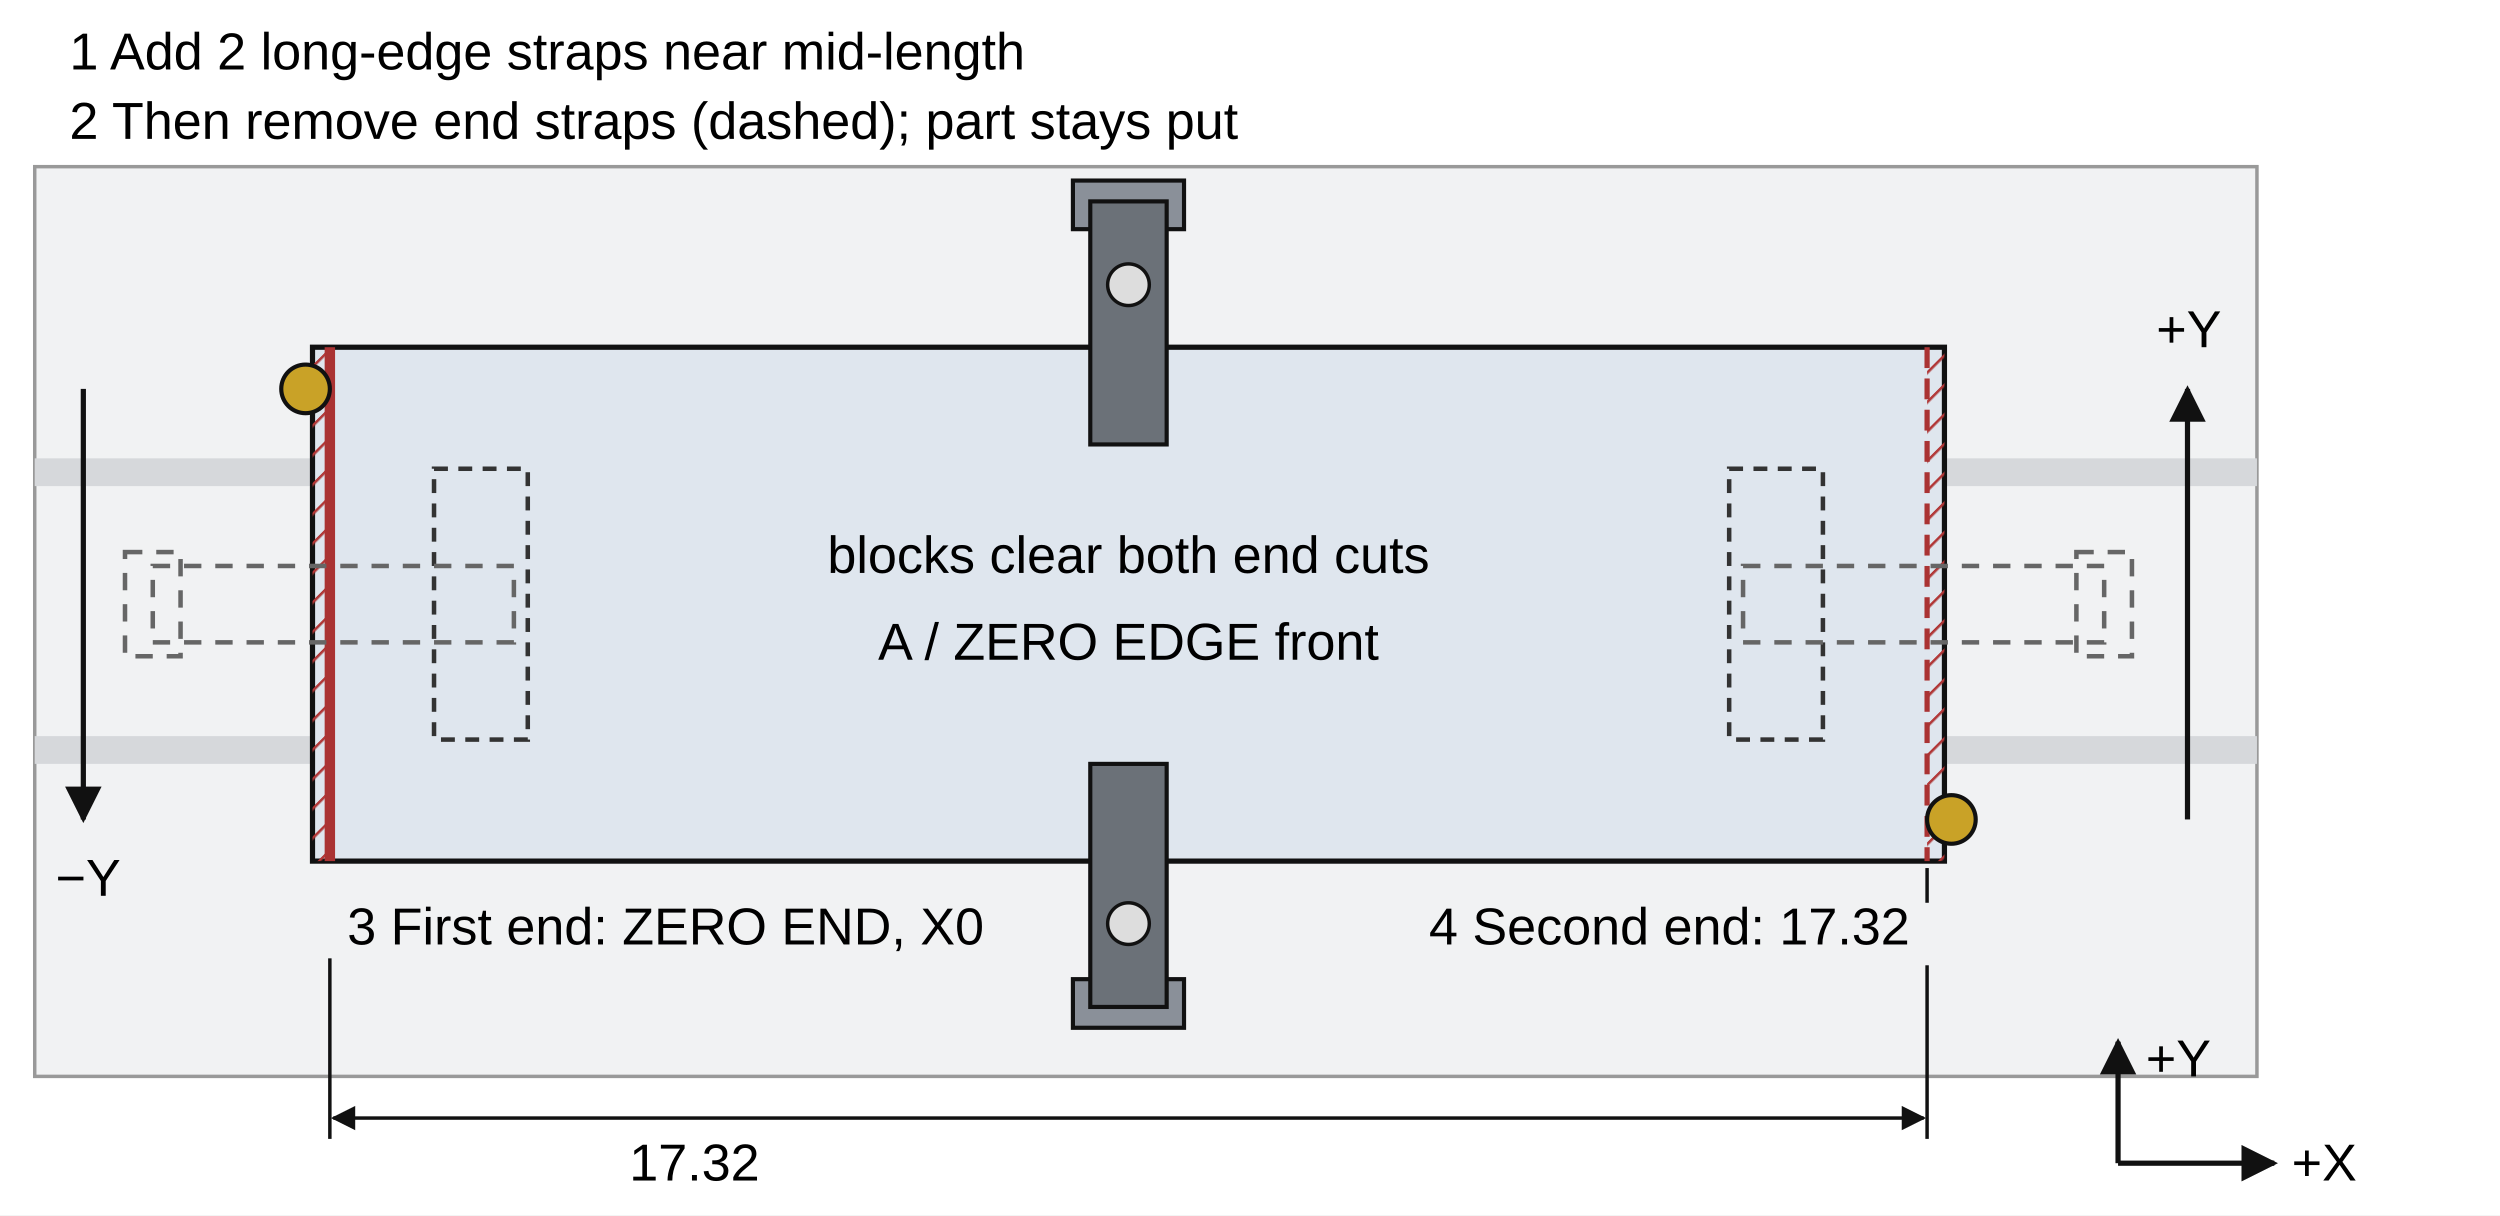
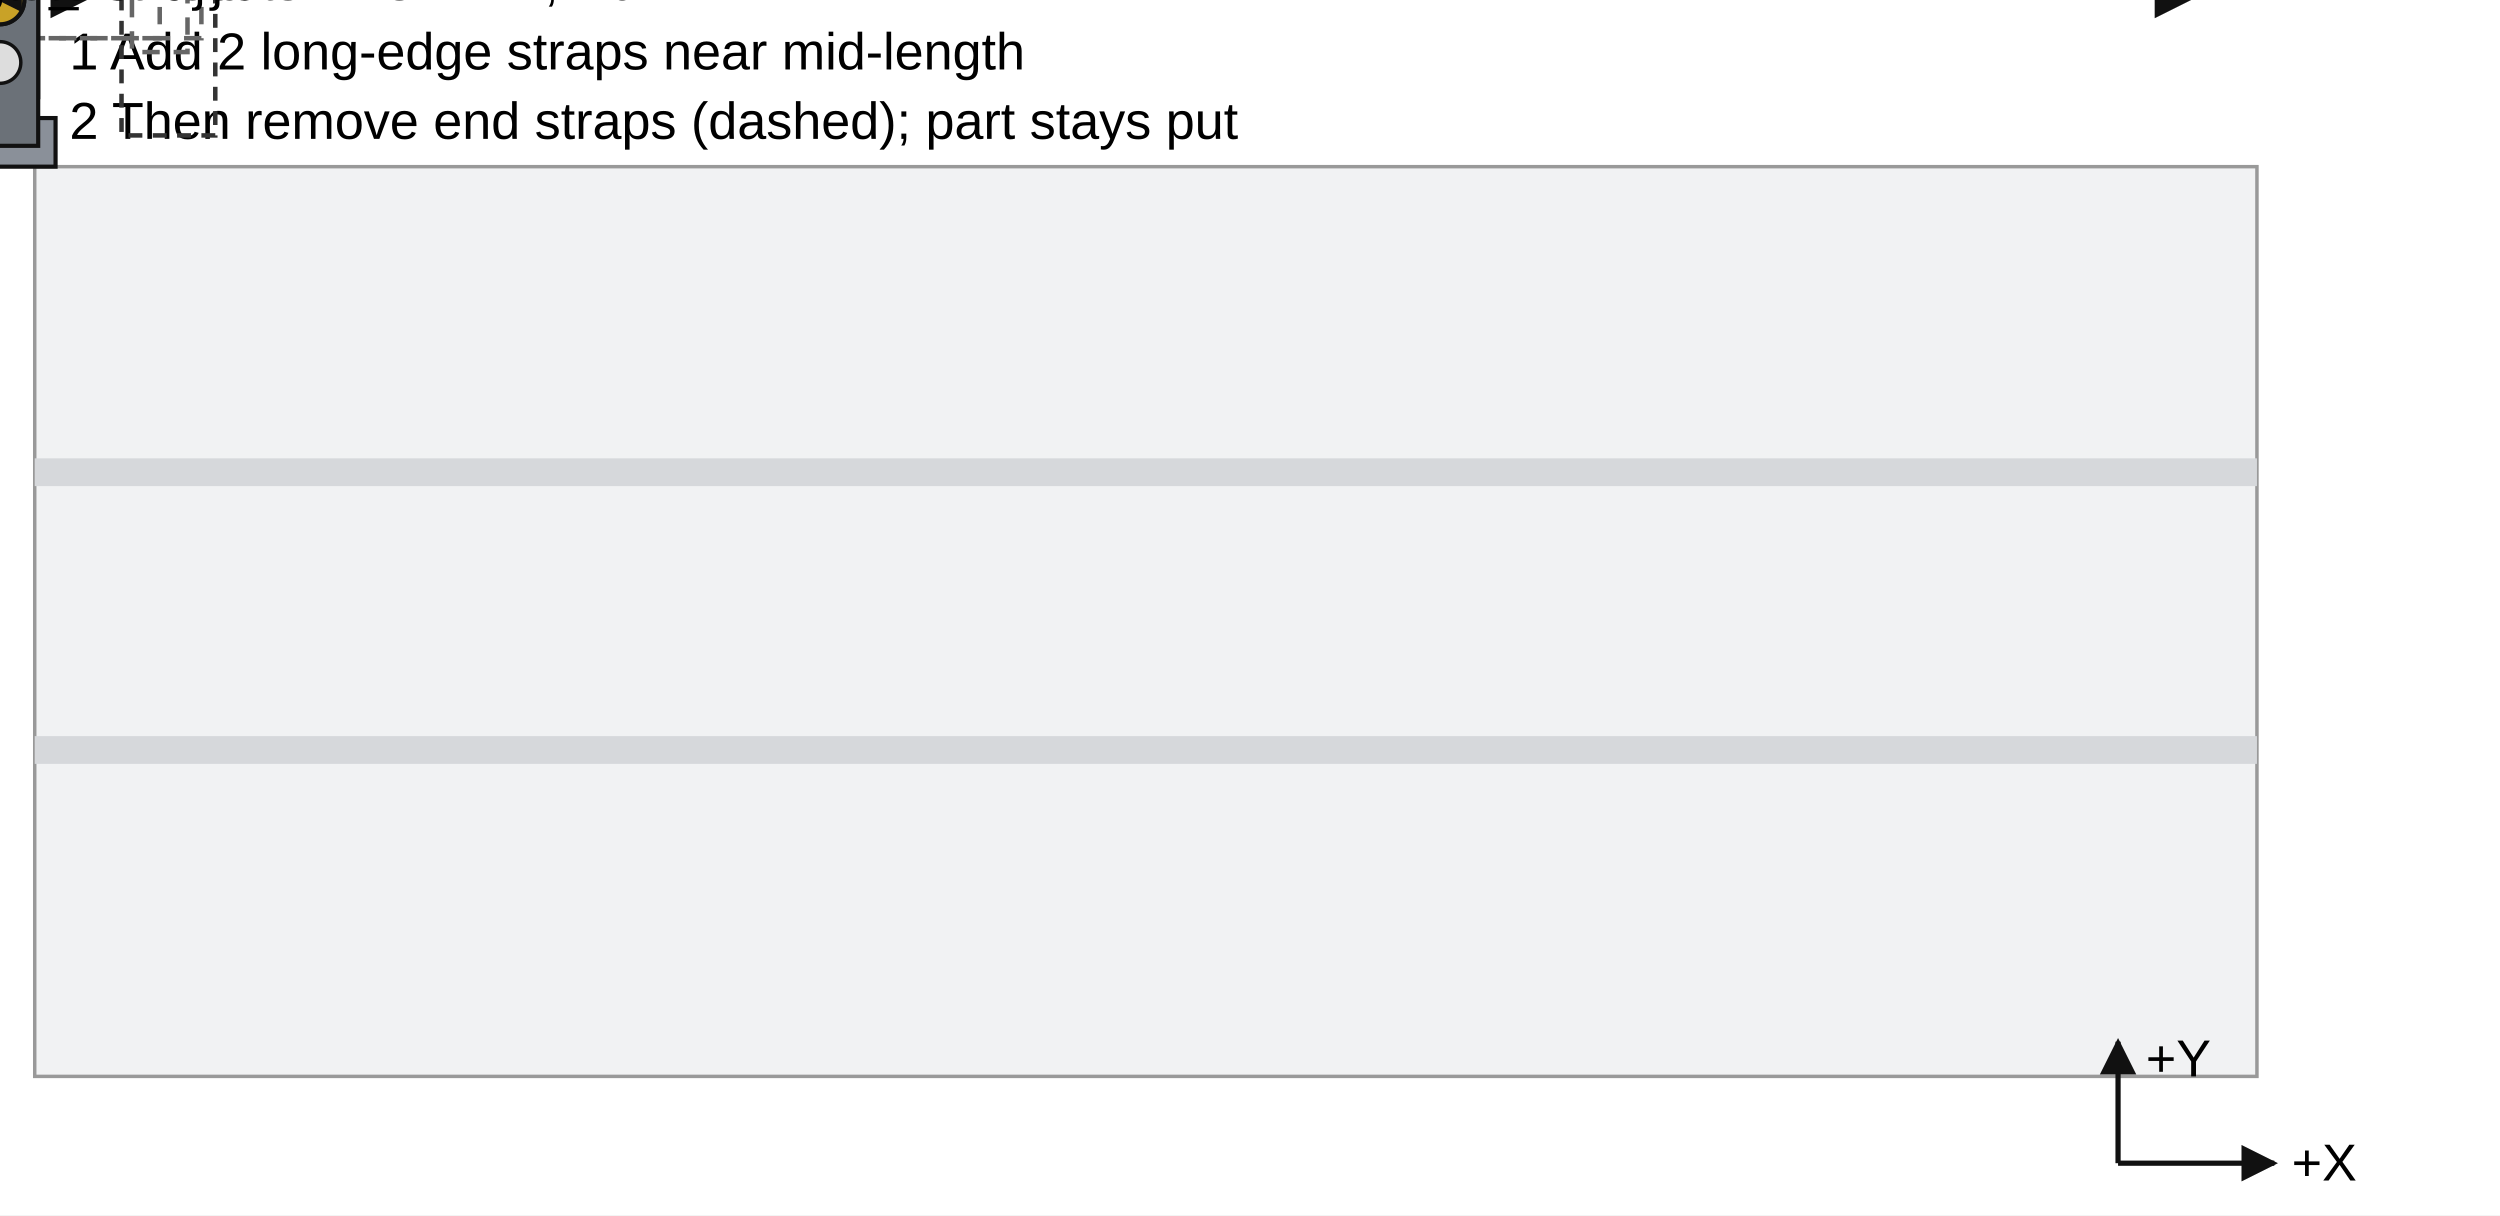
- <svg xmlns="http://www.w3.org/2000/svg" viewBox="0 0 720 350" width="720" height="350" font-family="Arial, Helvetica, sans-serif" font-size="15">
+ <svg xmlns="http://www.w3.org/2000/svg" data-cad-template="ends" viewBox="0 0 720 350" width="720" height="350" font-family="Arial, Helvetica, sans-serif" font-size="15">
  <defs>
    <marker id="arr" viewBox="0 0 10 10" refX="9" refY="5" markerWidth="7" markerHeight="7" orient="auto-start-reverse">
      <path d="M0 0L10 5L0 10z" fill="#111" />
    </marker>
    <pattern id="cut" width="6" height="6" patternUnits="userSpaceOnUse" patternTransform="rotate(45)">
      <line x1="0" y1="0" x2="0" y2="6" stroke="#a33" stroke-width="1.5" />
    </pattern>
  </defs>
  <rect width="720" height="350" fill="#fff" />
  <text x="20" y="20">1  Add 2 long-edge straps near mid-length</text>
  <text x="20" y="40">2  Then remove end straps (dashed); part stays put</text>
  <rect x="10" y="48" width="640" height="262" fill="#f1f2f3" stroke="#999" />
  <g fill="#d6d8db">
    <rect x="10" y="132" width="640" height="8" />
    <rect x="10" y="212" width="640" height="8" />
  </g>
-   <rect x="90" y="100" width="470" height="148" fill="#dfe6ee" stroke="#111" stroke-width="1.5" />
-   <rect x="90" y="100" width="5" height="148" fill="url(#cut)" />
-   <rect x="555" y="100" width="5" height="148" fill="url(#cut)" />
-   <line x1="95" y1="100" x2="95" y2="248" stroke="#a33" stroke-width="3" />
-   <line x1="555" y1="100" x2="555" y2="248" stroke="#a33" stroke-width="1.5" stroke-dasharray="6 3" />
-   <g fill="none" stroke="#333" stroke-width="1.3" stroke-dasharray="4 3">
-     <rect x="125" y="135" width="27" height="78" />
-     <rect x="498" y="135" width="27" height="78" />
+   <rect id="bar" x="{{view.x0}}" y="{{view.top}}" width="{{view.bar_w}}" height="{{view.hpx}}" fill="#dfe6ee" stroke="#111" stroke-width="1.5" />
+   <rect x="{{view.x0}}" y="{{view.top}}" width="{{view.trim}}" height="{{view.hpx}}" fill="url(#cut)" />
+   <rect x="{{view.far}}" y="{{view.top}}" width="{{view.trim}}" height="{{view.hpx}}" fill="url(#cut)" />
+   <line x1="{{view.zero}}" y1="{{view.top}}" x2="{{view.zero}}" y2="{{view.bottom}}" stroke="#a33" stroke-width="3" />
+   <line x1="{{view.far}}" y1="{{view.top}}" x2="{{view.far}}" y2="{{view.bottom}}" stroke="#a33" stroke-width="1.5" stroke-dasharray="6 3" />
+   <g transform="translate({{view.x0}} {{view.cy}})">
+     <rect x="35" y="-39" width="27" height="78" fill="none" stroke="#333" stroke-width="1.3" stroke-dasharray="4 3" />
+     <g fill="none" stroke="#666" stroke-width="1.3" stroke-dasharray="5 4">
+       <rect x="-54" y="-15" width="16" height="30" />
+       <rect x="-46" y="-11" width="104" height="22" />
+     </g>
  </g>
-   <g fill="none" stroke="#666" stroke-width="1.3" stroke-dasharray="5 4">
-     <rect x="36" y="159" width="16" height="30" />
-     <rect x="44" y="163" width="104" height="22" />
-     <rect x="598" y="159" width="16" height="30" />
-     <rect x="502" y="163" width="104" height="22" />
+   <g transform="translate({{view.x1}} {{view.cy}})">
+     <rect x="-62" y="-39" width="27" height="78" fill="none" stroke="#333" stroke-width="1.3" stroke-dasharray="4 3" />
+     <g fill="none" stroke="#666" stroke-width="1.3" stroke-dasharray="5 4">
+       <rect x="38" y="-15" width="16" height="30" />
+       <rect x="-58" y="-11" width="104" height="22" />
+     </g>
  </g>
-   <g fill="#8a9099" stroke="#111" stroke-width="1.2">
-     <rect x="309" y="52" width="32" height="14" />
-     <rect x="309" y="282" width="32" height="14" />
+   <g transform="translate({{view.mid}} {{view.top}})">
+     <rect x="-16" y="-48" width="32" height="14" fill="#8a9099" stroke="#111" stroke-width="1.2" />
+     <rect x="-11" y="-42" width="22" height="70" fill="#6b7178" stroke="#111" stroke-width="1.2" />
+     <circle cx="0" cy="-18" r="6" fill="#ddd" stroke="#111" />
  </g>
-   <g fill="#6b7178" stroke="#111" stroke-width="1.2">
-     <rect x="314" y="58" width="22" height="70" />
-     <rect x="314" y="220" width="22" height="70" />
+   <g transform="translate({{view.mid}} {{view.bottom}})">
+     <rect x="-16" y="34" width="32" height="14" fill="#8a9099" stroke="#111" stroke-width="1.2" />
+     <rect x="-11" y="-28" width="22" height="70" fill="#6b7178" stroke="#111" stroke-width="1.2" />
+     <circle cx="0" cy="18" r="6" fill="#ddd" stroke="#111" />
  </g>
-   <circle cx="325" cy="82" r="6" fill="#ddd" stroke="#111" />
-   <circle cx="325" cy="266" r="6" fill="#ddd" stroke="#111" />
-   <circle cx="88" cy="112" r="7" fill="#c9a227" stroke="#111" stroke-width="1.2" />
-   <line x1="24" y1="112" x2="24" y2="236" stroke="#111" stroke-width="1.5" marker-end="url(#arr)" />
-   <text x="16" y="258">−Y</text>
-   <circle cx="562" cy="236" r="7" fill="#c9a227" stroke="#111" stroke-width="1.2" />
-   <line x1="630" y1="236" x2="630" y2="112" stroke="#111" stroke-width="1.5" marker-end="url(#arr)" />
-   <text x="621" y="100">+Y</text>
-   <text x="325" y="165" text-anchor="middle">blocks clear both end cuts</text>
-   <text x="325" y="190" text-anchor="middle">A / ZERO EDGE front</text>
-   <text x="100" y="272">3  First end: ZERO END, X0</text>
-   <text x="550" y="272" text-anchor="end">4  Second end: 17.32</text>
+   <circle cx="{{view.cutter1_x}}" cy="{{view.cutter1_y}}" r="7" fill="#c9a227" stroke="#111" stroke-width="1.2" />
+   <line x1="24" y1="{{view.cutter1_y}}" x2="24" y2="{{view.cutter2_y}}" stroke="#111" stroke-width="1.5" marker-end="url(#arr)" />
+   <text x="16" y="{{view.minus_y_label}}">−Y</text>
+   <circle cx="{{view.cutter2_x}}" cy="{{view.cutter2_y}}" r="7" fill="#c9a227" stroke="#111" stroke-width="1.2" />
+   <line x1="630" y1="{{view.cutter2_y}}" x2="630" y2="{{view.cutter1_y}}" stroke="#111" stroke-width="1.5" marker-end="url(#arr)" />
+   <text x="621" y="{{view.top}}">+Y</text>
+   <text x="{{view.mid}}" y="{{view.label1_y}}" text-anchor="middle">blocks clear both end cuts</text>
+   <text x="{{view.mid}}" y="{{view.label2_y}}" text-anchor="middle">A / ZERO EDGE front</text>
+   <text x="{{view.step3_x}}" y="{{view.step_y}}">3  First end: ZERO END, X0</text>
+   <text x="{{view.step4_x}}" y="{{view.step_y}}" text-anchor="end">4  Second end: {{cad.length_in:.2f}}</text>
  <g stroke="#111" stroke-width="1">
-     <line x1="95" y1="276" x2="95" y2="328" />
-     <line x1="555" y1="250" x2="555" y2="260" />
-     <line x1="555" y1="278" x2="555" y2="328" />
-     <line x1="96" y1="322" x2="554" y2="322" marker-start="url(#arr)" marker-end="url(#arr)" />
+     <line x1="{{view.zero}}" y1="{{view.ext_top}}" x2="{{view.zero}}" y2="{{view.ext_bottom}}" />
+     <line x1="{{view.far}}" y1="{{view.far_ext1_top}}" x2="{{view.far}}" y2="{{view.far_ext1_bottom}}" />
+     <line x1="{{view.far}}" y1="{{view.far_ext2_top}}" x2="{{view.far}}" y2="{{view.ext_bottom}}" />
+     <line x1="{{view.dim_x1}}" y1="{{view.dim_y}}" x2="{{view.dim_x2}}" y2="{{view.dim_y}}" marker-start="url(#arr)" marker-end="url(#arr)" />
  </g>
-   <text x="200" y="340" text-anchor="middle">17.32</text>
+   <text x="{{view.dim_label_x}}" y="{{view.dim_label_y}}" text-anchor="middle">{{cad.length_in:.2f}}</text>
  <g stroke="#111" stroke-width="1.5">
    <line x1="610" y1="335" x2="655" y2="335" marker-end="url(#arr)" />
    <line x1="610" y1="335" x2="610" y2="300" marker-end="url(#arr)" />
  </g>
  <text x="660" y="340">+X</text>
  <text x="618" y="310">+Y</text>
</svg>
